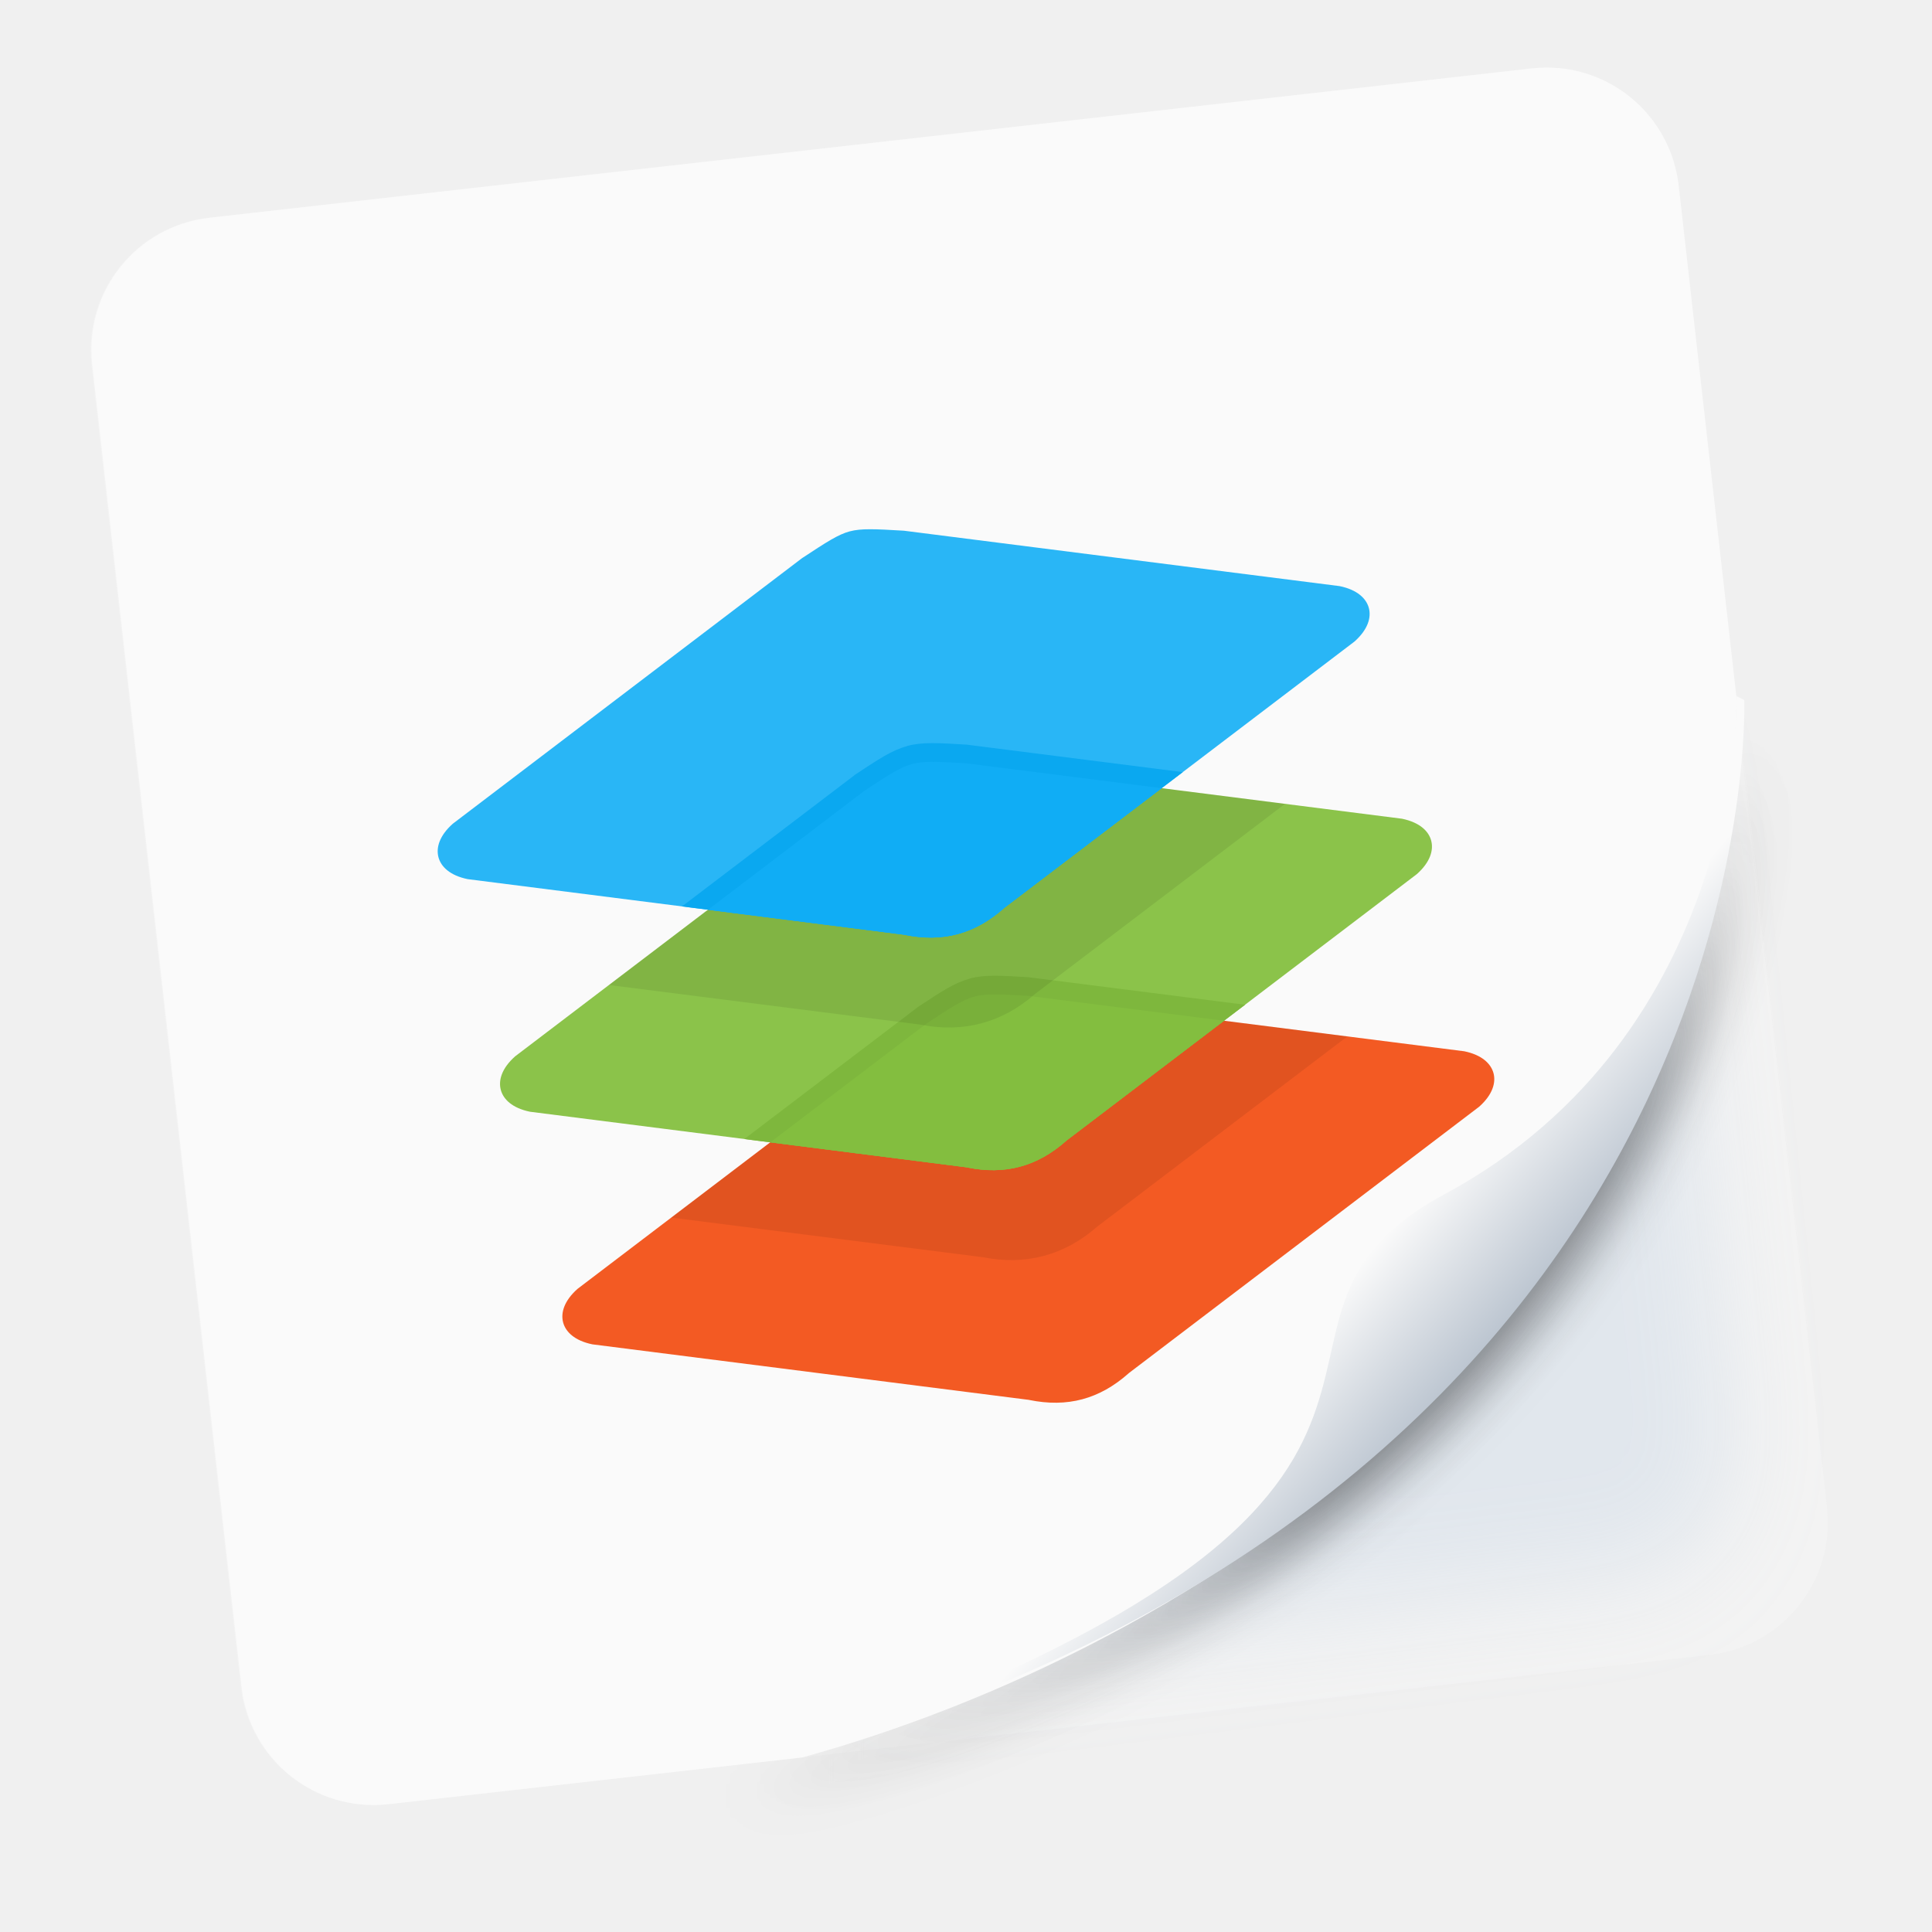
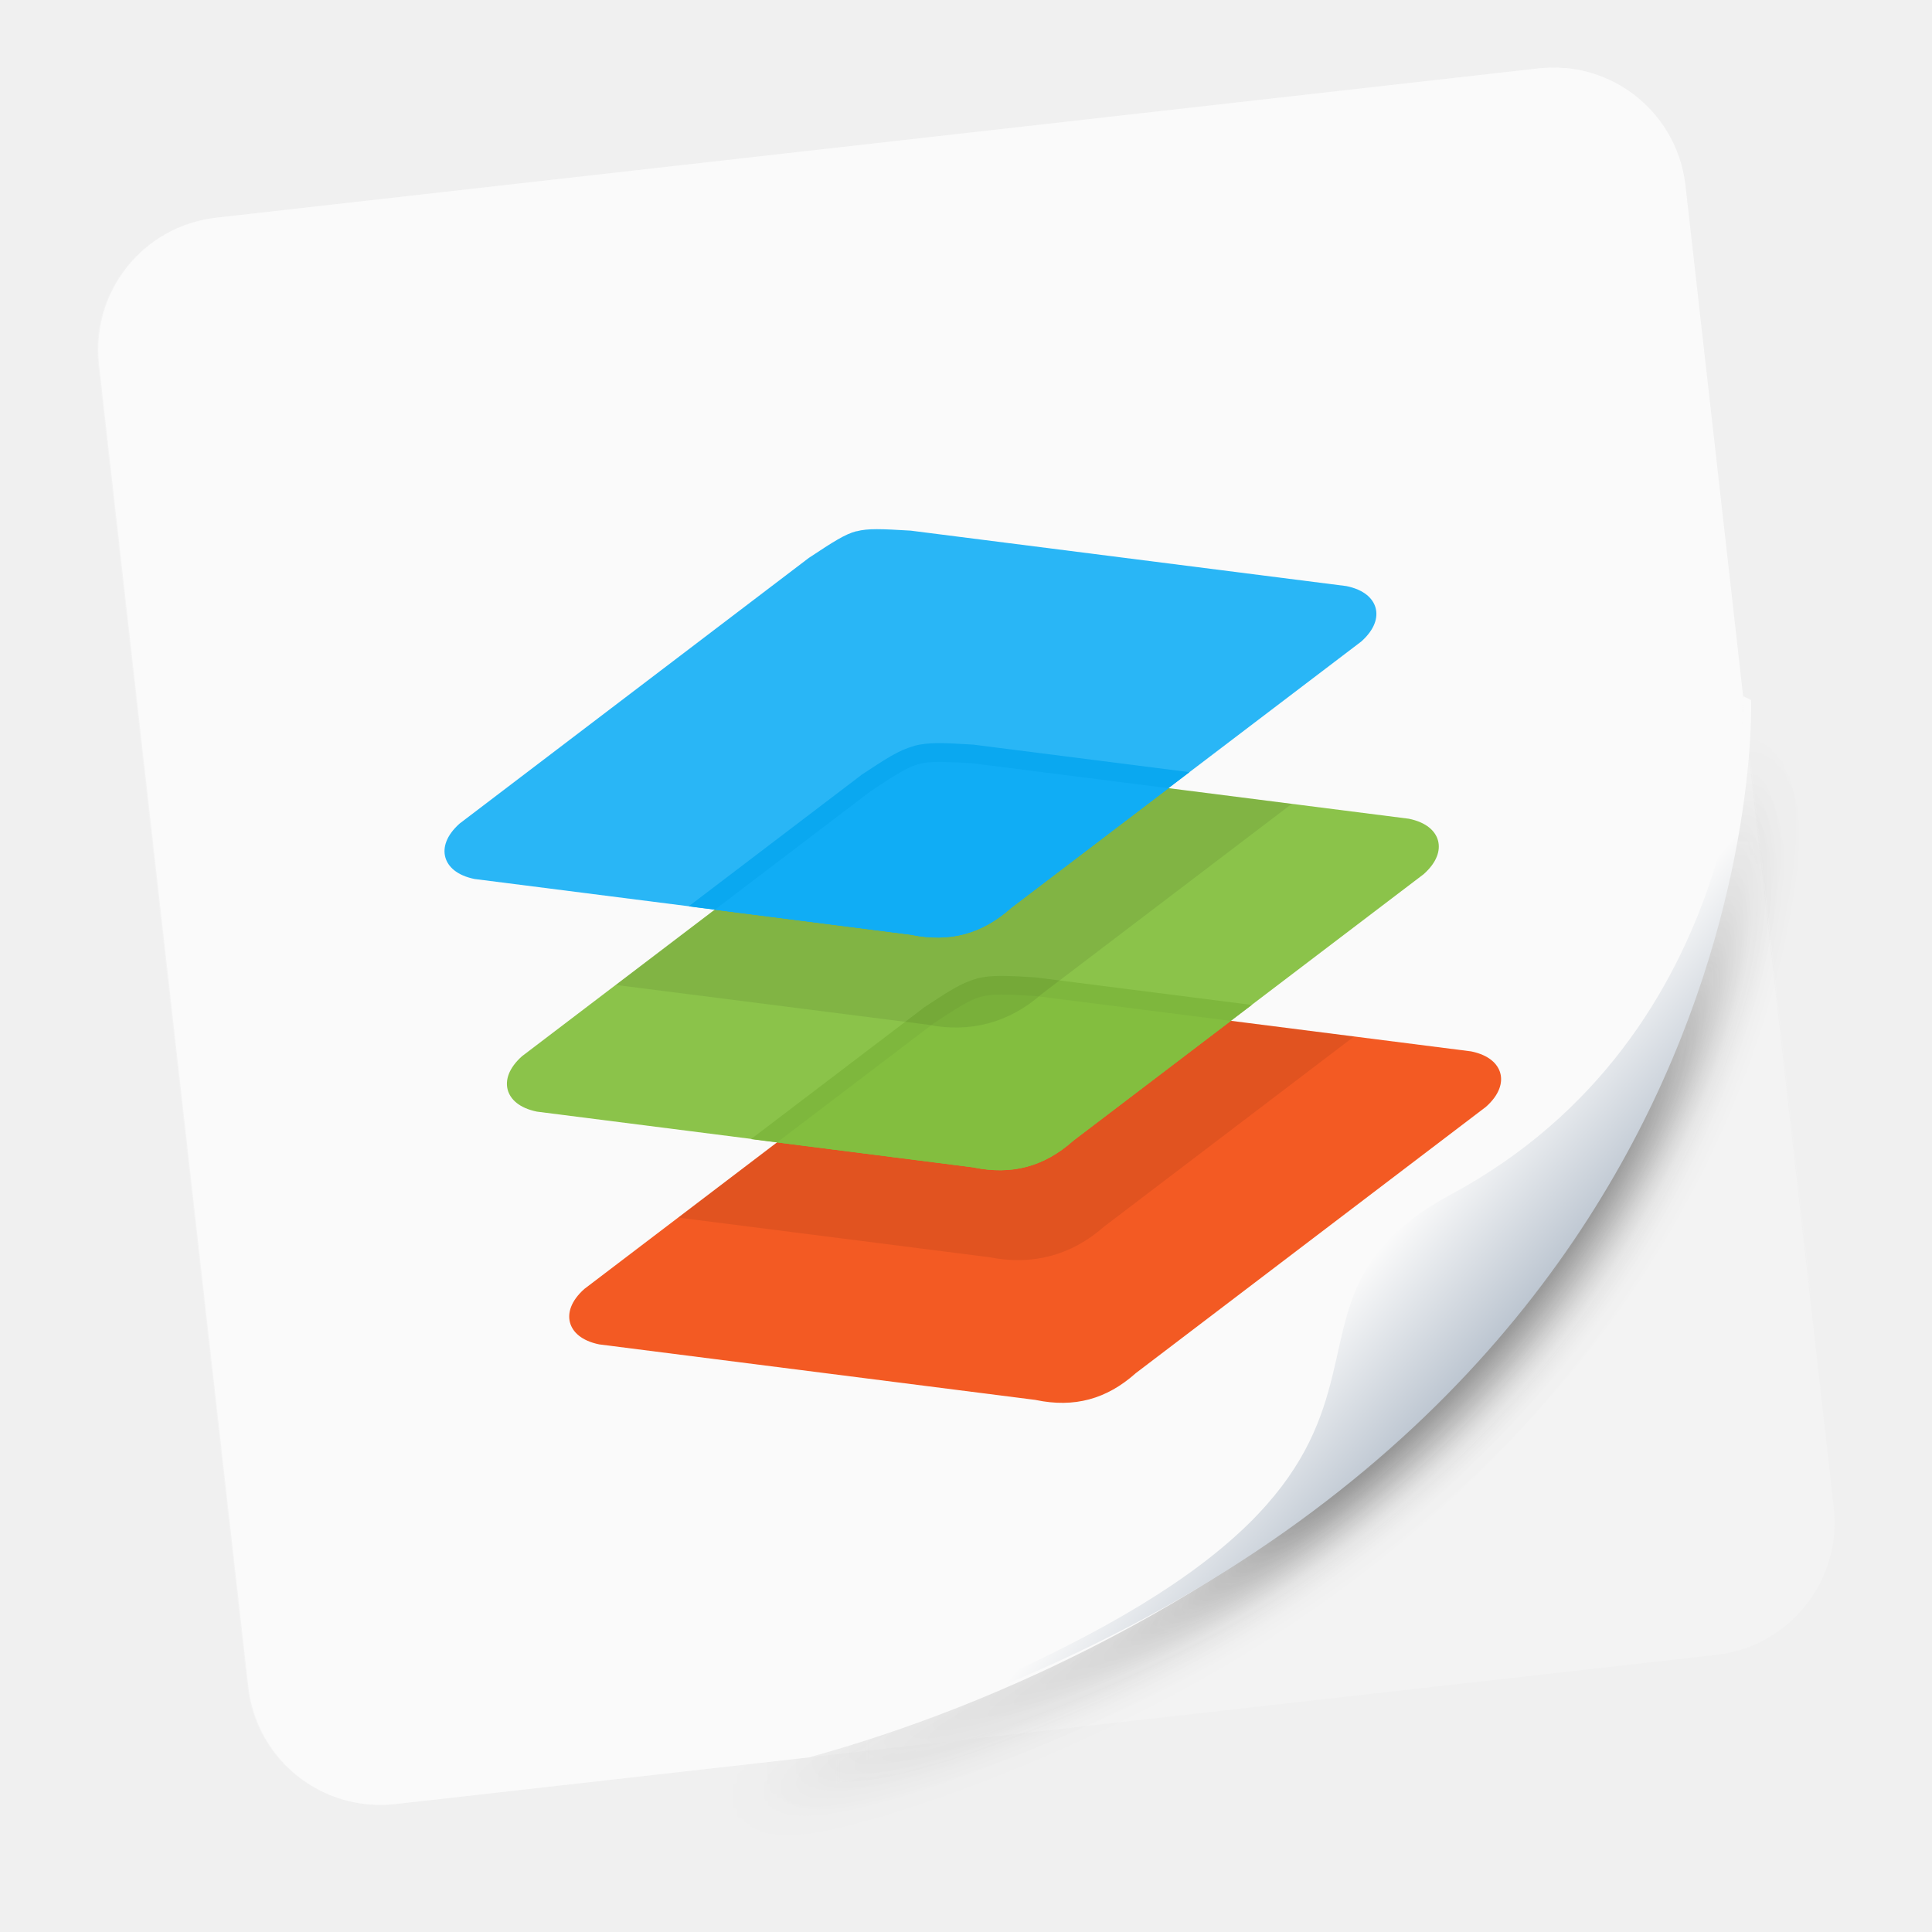
- <svg xmlns="http://www.w3.org/2000/svg" width="64" height="64" version="1.1">
+ <svg xmlns="http://www.w3.org/2000/svg" width="64" height="64" version="1.1" viewBox="0 0 16.933 16.933">
  <defs>
-     <style type="text/css" />
-     <style type="text/css" />
-     <linearGradient id="linearGradient938" x1="80.368" x2="82.141" y1="13.177" y2="14.704" gradientTransform="matrix(3.6342 0 0 3.6342 -246.71 -6.3936)" gradientUnits="userSpaceOnUse">
+     <filter id="filter1066-3" x="-.064" y="-.057" width="1.128" height="1.113" color-interpolation-filters="sRGB">
+       <feGaussianBlur stdDeviation="0.227" />
+     </filter>
+     <linearGradient id="linearGradient938-7" x1="80.368" x2="82.141" y1="13.177" y2="14.704" gradientTransform="matrix(.96155 0 0 .96155 -63.147 -.99239)" gradientUnits="userSpaceOnUse">
      <stop stop-color="#fafafa" offset="0" />
      <stop stop-color="#90a0b3" offset="1" />
    </linearGradient>
-     <filter id="filter1066" x="-.064" y="-.057" width="1.128" height="1.113" color-interpolation-filters="sRGB">
-       <feGaussianBlur stdDeviation="0.227" />
-     </filter>
-     <filter id="filter1100" x="-.122" y="-.118" width="1.244" height="1.237" color-interpolation-filters="sRGB">
-       <feGaussianBlur stdDeviation="0.476" />
-     </filter>
  </defs>
-   <circle cx="-1248.7" cy="-1241.6" r="0" fill="#5e4aa6" />
-   <circle cx="-149.15" cy="23.855" r="0" fill="#5e4aa6" fill-rule="evenodd" />
-   <style type="text/css">.st0{opacity:0.15;fill:#45413C;}
- 	.st1{fill:#FFE500;}
- 	.st2{fill:#EBCB00;}
- 	.st3{fill:none;stroke:#45413C;stroke-linecap:round;stroke-linejoin:round;stroke-miterlimit:10;}
- 	.st4{fill:#FFAA54;}
- 	.st5{fill:#FF8A14;}
- 	.st6{fill:#FFB0CA;stroke:#45413C;stroke-linecap:round;stroke-linejoin:round;stroke-miterlimit:10;}
- 	.st7{fill:#FF87AF;stroke:#45413C;stroke-linecap:round;stroke-linejoin:round;stroke-miterlimit:10;}
- 	.st8{fill:#FFCC99;}
- 	.st9{fill:#FFFFFF;}
- 	.st10{fill:#F0F0F0;}
- 	.st11{fill:#BF8256;}
- 	.st12{fill:#915E3A;}
- 	.st13{fill:#DEA47A;}
- 	.st14{fill:#F0D5A8;}
- 	.st15{fill:#DEBB7E;}
- 	.st16{fill:#F7E5C6;}
- 	.st17{fill:#FF8A14;stroke:#45413C;stroke-linecap:round;stroke-linejoin:round;stroke-miterlimit:10;}
- 	.st18{fill:#FFF5E3;}
- 	.st19{fill:#FFF48C;}
- 	.st20{fill:#FFFACF;}
- 	.st21{fill:#FFFCE5;}
- 	.st22{fill:#FF87AF;}
- 	.st23{fill:#FFB0CA;}
- 	.st24{fill:#FFE500;stroke:#45413C;stroke-linecap:round;stroke-linejoin:round;stroke-miterlimit:10;}
- 	.st25{fill:#9CEB60;stroke:#45413C;stroke-linecap:round;stroke-linejoin:round;stroke-miterlimit:10;}
- 	.st26{fill:#FFFACF;stroke:#45413C;stroke-linecap:round;stroke-linejoin:round;stroke-miterlimit:10;}
- 	.st27{fill:#00F5BC;stroke:#45413C;stroke-linecap:round;stroke-linejoin:round;stroke-miterlimit:10;}
- 	.st28{fill:#BF8256;stroke:#45413C;stroke-linecap:round;stroke-linejoin:round;stroke-miterlimit:10;}
- 	.st29{fill:#FFE3CF;stroke:#45413C;stroke-linecap:round;stroke-linejoin:round;stroke-miterlimit:10;}
- 	.st30{fill:#FF6242;}
- 	.st31{fill:#FF866E;}
- 	.st32{fill:none;stroke:#E04122;stroke-linecap:round;stroke-linejoin:round;stroke-miterlimit:10;}
- 	.st33{fill:#FFFEF2;stroke:#45413C;stroke-linecap:round;stroke-linejoin:round;stroke-miterlimit:10;}
- 	.st34{fill:#FF6242;stroke:#45413C;stroke-linecap:round;stroke-linejoin:round;stroke-miterlimit:10;}
- 	.st35{fill:#FFA694;}
- 	.st36{fill:#FFFFFF;stroke:#45413C;stroke-linecap:round;stroke-linejoin:round;stroke-miterlimit:10;}
- 	.st37{fill:#FFFEF2;}
- 	.st38{fill:#FF6196;}
- 	.st39{fill:#B89558;}
- 	.st40{fill:none;stroke:#915E3A;stroke-linecap:round;stroke-linejoin:round;stroke-miterlimit:10;}
- 	.st41{fill:#DEBB7E;stroke:#45413C;stroke-linecap:round;stroke-linejoin:round;stroke-miterlimit:10;}
- 	.st42{fill:#6DD627;stroke:#45413C;stroke-linecap:round;stroke-linejoin:round;stroke-miterlimit:10;}
- 	.st43{fill:#E5F8FF;}
- 	.st44{fill:#E8F4FA;}
- 	.st45{fill:#E8F4FA;stroke:#45413C;stroke-linecap:round;stroke-linejoin:round;stroke-miterlimit:10;}
- 	.st46{fill:#FFCCDD;}
- 	.st47{fill:#E5F8FF;stroke:#45413C;stroke-linecap:round;stroke-linejoin:round;stroke-miterlimit:10;}
- 	.st48{fill:#00B8F0;stroke:#45413C;stroke-linecap:round;stroke-linejoin:round;stroke-miterlimit:10;}
- 	.st49{fill:#00B8F0;}
- 	.st50{fill:#4ACFFF;}
- 	.st51{fill:#E04122;}
- 	.st52{fill:#E04122;stroke:#45413C;stroke-linecap:round;stroke-linejoin:round;stroke-miterlimit:10;}
- 	.st53{fill:#87898C;}
- 	.st54{fill:#BDBEC0;}
- 	.st55{fill:#656769;}
- 	.st56{fill:#525252;}
- 	.st57{fill:#FFF48C;stroke:#45413C;stroke-linecap:round;stroke-linejoin:round;stroke-miterlimit:10;}
- 	.st58{fill:#6DD627;}
- 	.st59{fill:#EB6D00;}
- 	.st60{fill:#46B000;}
- 	.st61{fill:#80DDFF;}
- 	.st62{fill:#DAEDF7;}
- 	.st63{fill:#BF8DF2;stroke:#45413C;stroke-linecap:round;stroke-linejoin:round;stroke-miterlimit:10;}
- 	.st64{fill:#9F5AE5;stroke:#45413C;stroke-linecap:round;stroke-linejoin:round;stroke-miterlimit:10;}
- 	.st65{fill:#C8FFA1;}
- 	.st66{fill:#E4FFD1;}
- 	.st67{fill:#9CEB60;}
- 	.st68{fill:#E5FEFF;}
- 	.st69{fill:#B8ECFF;}
- 	.st70{fill:#E0E0E0;stroke:#45413C;stroke-linecap:round;stroke-linejoin:round;stroke-miterlimit:10;}
- 	.st71{fill:#E0E0E0;}
- 	.st72{fill:none;stroke:#4F4B45;stroke-linejoin:round;stroke-miterlimit:10;}
- 	.st73{fill:none;stroke:#4F4B45;stroke-linecap:round;stroke-linejoin:round;stroke-miterlimit:10;}
- 	.st74{fill:#E0366F;stroke:#45413C;stroke-linecap:round;stroke-linejoin:round;stroke-miterlimit:10;}
- 	.st75{fill:none;stroke:#45413C;stroke-miterlimit:10;}
- 	.st76{fill:#FF866E;stroke:#45413C;stroke-linecap:round;stroke-linejoin:round;stroke-miterlimit:10;}
- 	.st77{fill:#45413C;stroke:#45413C;stroke-linecap:round;stroke-linejoin:round;stroke-miterlimit:10;}
- 	.st78{fill:#9F5AE5;}
- 	.st79{fill:#803EC2;}
- 	.st80{fill:#803EC2;stroke:#45413C;stroke-linecap:round;stroke-linejoin:round;stroke-miterlimit:10;}
- 	.st81{fill:#BF8DF2;}
- 	.st82{fill:#FFAA54;stroke:#45413C;stroke-linecap:round;stroke-linejoin:round;stroke-miterlimit:10;}
- 	.st83{fill:none;stroke:#45413C;stroke-linejoin:round;stroke-miterlimit:10;}
- 	.st84{fill:#FFCCDD;stroke:#45413C;stroke-linecap:round;stroke-linejoin:round;stroke-miterlimit:10;}
- 	.st85{fill:#FF6196;stroke:#45413C;stroke-linecap:round;stroke-linejoin:round;stroke-miterlimit:10;}
- 	.st86{fill:#FFE5EE;}
- 	.st87{fill:#F7E5C6;stroke:#45413C;stroke-linecap:round;stroke-linejoin:round;stroke-miterlimit:10;}
- 	.st88{fill:#E5FFF9;}
- 	.st89{fill:none;stroke:#45413C;stroke-width:1.006;stroke-linecap:round;stroke-linejoin:round;stroke-miterlimit:10;}
- 	.st90{fill:#4AEFF7;}
- 	.st91{fill:#A6FBFF;}
- 	.st92{fill:#E5FEFF;stroke:#45413C;stroke-linecap:round;stroke-linejoin:round;stroke-miterlimit:10;}
- 	.st93{fill:#46B000;stroke:#45413C;stroke-linecap:round;stroke-linejoin:round;stroke-miterlimit:10;}
- 	.st94{fill:#FFFFFF;stroke:#45413C;stroke-linejoin:round;stroke-miterlimit:10;}
- 	.st95{fill:#FFFFFF;stroke:#45413C;stroke-miterlimit:10;}
- 	.st96{fill:#009FD9;}
- 	.st97{fill:#00DFEB;}
- 	.st98{fill:#C0DCEB;stroke:#45413C;stroke-linecap:round;stroke-linejoin:round;stroke-miterlimit:10;}
- 	.st99{fill:#00DFEB;stroke:#45413C;stroke-linecap:round;stroke-linejoin:round;stroke-miterlimit:10;}
- 	.st100{fill:#FFE5EE;stroke:#45413C;stroke-linecap:round;stroke-linejoin:round;stroke-miterlimit:10;}
- 	.st101{fill:#8CA4B8;}
- 	.st102{fill:#ADC4D9;}
- 	.st103{fill:#656769;stroke:#45413C;stroke-linecap:round;stroke-linejoin:round;stroke-miterlimit:10;}
- 	.st104{fill:#F0F0F0;stroke:#45413C;stroke-linecap:round;stroke-linejoin:round;stroke-miterlimit:10;}
- 	.st105{fill:#C0DCEB;}
- 	.st106{fill:#45413C;}
- 	.st107{fill:#FFCABF;}
- 	.st108{fill:#87898C;stroke:#45413C;stroke-linecap:round;stroke-linejoin:round;stroke-miterlimit:10;}
- 	.st109{fill:#EBCB00;stroke:#45413C;stroke-linecap:round;stroke-linejoin:round;stroke-miterlimit:10;}</style>
-   <circle cx="-1248.7" cy="-1241.6" r="0" fill="#5e4aa6" />
-   <g transform="matrix(3.7796 0 0 3.7796 -5.9149e-5 -2.9142e-5)" fill="#5e4aa6" stroke-width=".265">
-     <circle cx="-330.38" cy="-328.5" r="0" />
-     <circle cx="-39.462" cy="6.311" r="0" fill-rule="evenodd" />
-     <circle cx="-330.38" cy="-328.5" r="0" image-rendering="optimizeSpeed" />
-   </g>
-   <rect transform="rotate(-6.4422)" x="1.653" y="7.943" width="52.884" height="52.884" ry="4.411" fill="#f3f3f3" stroke-width="3.634" />
-   <path transform="matrix(3.9047 0 0 3.6648 -168.12 -11.586)" d="m57.818 9.829s0.054 3.078-2.664 4.541c-2.245 1.208 0.939 2.689-5.86 5.099 8.851-2.575 8.524-9.64 8.524-9.64z" fill="#141414" filter="url(#filter1066)" opacity=".3" />
-   <path transform="matrix(3.1593 0 0 3.4556 -127.22 -11.477)" d="m57.594 9.732c-0.154 5.725-5.052 8.686-8.523 9.64l8.286-0.936c0.668-0.075 1.145-0.674 1.07-1.343z" fill="#9cb8d7" filter="url(#filter1100)" opacity=".2" />
-   <path transform="matrix(3.794 0 0 3.5353 -161.57 -9.8822)" d="m57.818 9.829s0.054 3.078-2.664 4.541c-2.245 1.208 0.939 2.689-5.86 5.099 8.851-2.575 8.524-9.64 8.524-9.64z" fill="#141414" filter="url(#filter1066)" opacity=".3" />
-   <path d="m51.629 2.257c-0.292-0.026-0.592-0.023-0.896 0.011l-43.787 4.945c-2.428 0.274-4.163 2.449-3.889 4.877l4.945 43.787c0.274 2.428 2.449 4.162 4.877 3.888l13.693-1.546c12.616-3.47 30.399-14.233 30.957-35.029l3.024 26.752-4.943-43.787c-0.24-2.125-1.936-3.719-3.983-3.901z" fill="#fafafa" stroke-width="3.634" />
-   <path d="m57.525 23.062s0.195 11.187-9.68 16.502c-8.159 4.391 3.411 9.773-21.296 18.531 32.165-9.357 31.232-34.905 31.232-34.905z" fill="url(#linearGradient938)" stroke-width="3.634" />
-   <g transform="matrix(.80725 0 0 .80725 6.1688 6.1457)" stroke-width=".76">
-     <path d="m32.343 33.281c0.468-0.125 1.03-0.098 2.223-0.027l17.882 2.273c0.728 0.151 1.094 0.512 1.198 0.899 0.103 0.385-0.033 0.881-0.589 1.376l-14.375 10.931-0.01 0.01c-1.195 1.06-2.513 1.413-4.078 1.093l-0.014-0.004-17.915-2.279c-0.729-0.151-1.095-0.512-1.198-0.898s0.033-0.882 0.589-1.377l14.343-10.907 0.006-0.002c0.998-0.658 1.471-0.963 1.938-1.088z" fill="#f35a23" overflow="visible" style="font-feature-settings:normal;font-variant-alternates:normal;font-variant-caps:normal;font-variant-ligatures:normal;font-variant-numeric:normal;font-variant-position:normal;isolation:auto;mix-blend-mode:normal;shape-padding:0;text-decoration-color:#000000;text-decoration-line:none;text-decoration-style:solid;text-indent:0;text-orientation:mixed;text-transform:none;white-space:normal" />
-     <path d="m32.343 33.281 5.95e-4 0.002c-0.468 0.125-0.941 0.429-1.939 1.088l-0.006 0.002-10.491 7.979 12.792 1.627c1.744 0.349 3.346-0.081 4.683-1.255l10.265-7.806-13.081-1.664c-1.193-0.071-1.755-0.098-2.223 0.027z" fill-opacity=".078" overflow="visible" style="font-feature-settings:normal;font-variant-alternates:normal;font-variant-caps:normal;font-variant-ligatures:normal;font-variant-numeric:normal;font-variant-position:normal;isolation:auto;mix-blend-mode:normal;shape-padding:0;text-decoration-color:#000000;text-decoration-line:none;text-decoration-style:solid;text-indent:0;text-orientation:mixed;text-transform:none;white-space:normal" />
-     <path d="m29.786 23.737c0.468-0.125 1.03-0.098 2.223-0.027l17.882 2.274c0.728 0.151 1.094 0.511 1.197 0.897 0.104 0.387-0.033 0.882-0.589 1.377l-14.375 10.93-0.01 0.01c-1.195 1.06-2.513 1.413-4.078 1.093l-0.014-0.004-17.915-2.279c-0.729-0.15-1.095-0.511-1.198-0.898-0.103-0.386 0.033-0.882 0.589-1.376l14.343-10.907 0.006-0.002c0.998-0.658 1.471-0.963 1.938-1.088z" fill="#8bc34a" overflow="visible" style="font-feature-settings:normal;font-variant-alternates:normal;font-variant-caps:normal;font-variant-ligatures:normal;font-variant-numeric:normal;font-variant-position:normal;isolation:auto;mix-blend-mode:normal;shape-padding:0;text-decoration-color:#000000;text-decoration-line:none;text-decoration-style:solid;text-indent:0;text-orientation:mixed;text-transform:none;white-space:normal" />
-     <path d="m32.145 32.542 2e-3 0.007c-0.632 0.169-1.163 0.528-2.166 1.19l-0.01 0.01-9e-3 0.01-7.061 5.37 9.122 1.16 0.014 0.004c1.565 0.32 2.882-0.033 4.078-1.093l0.01-0.01 7.327-5.572-8.821-1.122-0.014-5e-3c-1.2-0.072-1.839-0.118-2.471 0.052z" fill="#7eb73d" overflow="visible" style="font-feature-settings:normal;font-variant-alternates:normal;font-variant-caps:normal;font-variant-ligatures:normal;font-variant-numeric:normal;font-variant-position:normal;isolation:auto;mix-blend-mode:normal;shape-padding:0;text-decoration-color:#000000;text-decoration-line:none;text-decoration-style:solid;text-indent:0;text-orientation:mixed;text-transform:none;white-space:normal" />
-     <path d="m32.343 33.281 5.95e-4 0.002c-0.468 0.125-0.941 0.429-1.939 1.088l-0.006 0.002-6.433 4.892 8.056 1.024 0.014 0.004c1.565 0.32 2.882-0.033 4.078-1.093l0.01-0.01 6.463-4.916-8.021-1.02c-1.193-0.071-1.755-0.098-2.223 0.027z" fill="#83be3f" overflow="visible" style="font-feature-settings:normal;font-variant-alternates:normal;font-variant-caps:normal;font-variant-ligatures:normal;font-variant-numeric:normal;font-variant-position:normal;isolation:auto;mix-blend-mode:normal;shape-padding:0;text-decoration-color:#000000;text-decoration-line:none;text-decoration-style:solid;text-indent:0;text-orientation:mixed;text-transform:none;white-space:normal" />
-     <path d="m29.786 23.737 5.96e-4 0.002c-0.468 0.125-0.941 0.429-1.939 1.088l-0.006 0.002-10.491 7.979 12.792 1.627c1.744 0.349 3.346-0.081 4.683-1.255l10.265-7.806-13.081-1.664c-1.193-0.071-1.755-0.098-2.223 0.027z" fill-opacity=".078" overflow="visible" style="font-feature-settings:normal;font-variant-alternates:normal;font-variant-caps:normal;font-variant-ligatures:normal;font-variant-numeric:normal;font-variant-position:normal;isolation:auto;mix-blend-mode:normal;shape-padding:0;text-decoration-color:#000000;text-decoration-line:none;text-decoration-style:solid;text-indent:0;text-orientation:mixed;text-transform:none;white-space:normal" />
-     <path d="m27.228 14.192c0.468-0.125 1.03-0.098 2.223-0.027l17.882 2.274c0.728 0.151 1.094 0.511 1.197 0.897 0.104 0.387-0.033 0.882-0.589 1.377l-14.375 10.93-0.01 0.01c-1.195 1.06-2.513 1.413-4.078 1.093l-0.014-0.004-17.915-2.279c-0.729-0.15-1.095-0.511-1.198-0.898-0.103-0.386 0.033-0.882 0.589-1.376l14.343-10.907 0.006-0.002c0.998-0.658 1.471-0.963 1.938-1.088z" fill="#29b6f6" overflow="visible" style="font-feature-settings:normal;font-variant-alternates:normal;font-variant-caps:normal;font-variant-ligatures:normal;font-variant-numeric:normal;font-variant-position:normal;isolation:auto;mix-blend-mode:normal;shape-padding:0;text-decoration-color:#000000;text-decoration-line:none;text-decoration-style:solid;text-indent:0;text-orientation:mixed;text-transform:none;white-space:normal" />
-     <path d="m29.588 22.999 0.001 0.004c-0.632 0.169-1.163 0.528-2.166 1.19l-0.01 0.01-9e-3 0.01-7.061 5.37 9.122 1.16 0.014 0.004c1.565 0.32 2.882-0.033 4.078-1.093l0.01-0.01 7.327-5.572-8.821-1.122-0.014-0.004c-1.2-0.072-1.839-0.117-2.471 0.052z" fill="#0aa8f0" overflow="visible" style="font-feature-settings:normal;font-variant-alternates:normal;font-variant-caps:normal;font-variant-ligatures:normal;font-variant-numeric:normal;font-variant-position:normal;isolation:auto;mix-blend-mode:normal;shape-padding:0;text-decoration-color:#000000;text-decoration-line:none;text-decoration-style:solid;text-indent:0;text-orientation:mixed;text-transform:none;white-space:normal" />
-     <path d="m29.786 23.737 5.96e-4 0.002c-0.468 0.125-0.941 0.429-1.939 1.088l-0.006 0.002-6.433 4.892 8.056 1.024 0.014 0.004c1.565 0.32 2.882-0.033 4.078-1.093l0.01-0.01 6.463-4.916-8.021-1.02c-1.193-0.071-1.755-0.098-2.223 0.027z" fill="#10adf5" overflow="visible" style="font-feature-settings:normal;font-variant-alternates:normal;font-variant-caps:normal;font-variant-ligatures:normal;font-variant-numeric:normal;font-variant-position:normal;isolation:auto;mix-blend-mode:normal;shape-padding:0;text-decoration-color:#000000;text-decoration-line:none;text-decoration-style:solid;text-indent:0;text-orientation:mixed;text-transform:none;white-space:normal" />
+   <g transform="translate(-2.0694 -.69925)">
+     <rect transform="rotate(-6.4422)" x="2.474" y="3.035" width="13.992" height="13.992" ry="1.167" fill="#f3f3f3" stroke-width=".962" />
+     <path transform="matrix(1.0331 0 0 .96964 -42.353 -2.3662)" d="m57.818 9.829s0.054 3.078-2.664 4.541c-2.245 1.208 0.939 2.689-5.86 5.099 8.851-2.575 8.524-9.64 8.524-9.64z" fill="#141414" filter="url(#filter1066-3)" opacity=".3" />
+     <path transform="matrix(1.0038 0 0 .93538 -40.62 -1.9154)" d="m57.818 9.829s0.054 3.078-2.664 4.541c-2.245 1.208 0.939 2.689-5.86 5.099 8.851-2.575 8.524-9.64 8.524-9.64z" fill="#141414" filter="url(#filter1066-3)" opacity=".3" />
+     <path d="m15.789 1.296c-0.077-0.007-0.157-0.006-0.237 0.003l-11.585 1.308c-0.643 0.073-1.101 0.648-1.029 1.29l1.308 11.585c0.073 0.643 0.648 1.101 1.29 1.029l3.623-0.409c3.338-0.918 8.043-3.766 8.191-9.268l0.8 7.078-1.308-11.585c-0.063-0.562-0.512-0.984-1.054-1.032z" fill="#fafafa" stroke-width=".962" />
+     <path d="m17.349 6.801s0.051 2.96-2.561 4.366c-2.159 1.162 0.903 2.586-5.635 4.903 8.51-2.476 8.264-9.235 8.264-9.235z" fill="url(#linearGradient938-7)" stroke-width=".962" />
+     <g stroke-width=".162">
+       <path d="m10.669 9.434c0.1-0.027 0.22-0.021 0.475-0.006l3.819 0.486c0.156 0.032 0.234 0.109 0.256 0.192 0.022 0.082-0.007 0.188-0.126 0.294l-3.07 2.335-0.002 0.002c-0.255 0.226-0.537 0.302-0.871 0.233l-0.003-9e-4 -3.826-0.487c-0.156-0.032-0.234-0.109-0.256-0.192-0.022-0.082 0.007-0.188 0.126-0.294l3.063-2.33 0.001-3.44e-4c0.213-0.141 0.314-0.206 0.414-0.232z" fill="#f35a23" overflow="visible" style="font-feature-settings:normal;font-variant-alternates:normal;font-variant-caps:normal;font-variant-ligatures:normal;font-variant-numeric:normal;font-variant-position:normal;isolation:auto;mix-blend-mode:normal;shape-padding:0;text-decoration-color:#000000;text-decoration-line:none;text-decoration-style:solid;text-indent:0;text-orientation:mixed;text-transform:none;white-space:normal" />
+       <path d="m10.669 9.434 1.27e-4 4.762e-4c-0.1 0.027-0.201 0.092-0.414 0.232l-0.001 3.44e-4 -2.241 1.704 2.732 0.348c0.372 0.074 0.715-0.017 1-0.268l2.192-1.667-2.794-0.355c-0.255-0.015-0.375-0.021-0.475 0.006z" fill-opacity=".078" overflow="visible" style="font-feature-settings:normal;font-variant-alternates:normal;font-variant-caps:normal;font-variant-ligatures:normal;font-variant-numeric:normal;font-variant-position:normal;isolation:auto;mix-blend-mode:normal;shape-padding:0;text-decoration-color:#000000;text-decoration-line:none;text-decoration-style:solid;text-indent:0;text-orientation:mixed;text-transform:none;white-space:normal" />
+       <path d="m10.123 7.395c0.1-0.027 0.22-0.021 0.475-0.006l3.819 0.486c0.156 0.032 0.234 0.109 0.256 0.192 0.022 0.083-7e-3 0.188-0.126 0.294l-3.07 2.334-0.002 0.002c-0.255 0.226-0.537 0.302-0.871 0.233l-0.003-8.99e-4 -3.826-0.487c-0.156-0.032-0.234-0.109-0.256-0.192-0.022-0.082 0.007-0.188 0.126-0.294l3.063-2.33 0.001-3.44e-4c0.213-0.141 0.314-0.206 0.414-0.232z" fill="#8bc34a" overflow="visible" style="font-feature-settings:normal;font-variant-alternates:normal;font-variant-caps:normal;font-variant-ligatures:normal;font-variant-numeric:normal;font-variant-position:normal;isolation:auto;mix-blend-mode:normal;shape-padding:0;text-decoration-color:#000000;text-decoration-line:none;text-decoration-style:solid;text-indent:0;text-orientation:mixed;text-transform:none;white-space:normal" />
+       <path d="m10.626 9.276 4.24e-4 0.002c-0.135 0.036-0.248 0.113-0.463 0.254l-0.002 0.002-0.002 0.002-1.508 1.147 1.948 0.248 0.003 9e-4c0.334 0.068 0.616-7e-3 0.871-0.233l0.002-0.002 1.565-1.19-1.884-0.24-3e-3 -0.001c-0.256-0.015-0.393-0.025-0.528 0.011z" fill="#7eb73d" overflow="visible" style="font-feature-settings:normal;font-variant-alternates:normal;font-variant-caps:normal;font-variant-ligatures:normal;font-variant-numeric:normal;font-variant-position:normal;isolation:auto;mix-blend-mode:normal;shape-padding:0;text-decoration-color:#000000;text-decoration-line:none;text-decoration-style:solid;text-indent:0;text-orientation:mixed;text-transform:none;white-space:normal" />
+       <path d="m10.669 9.434 1.27e-4 4.762e-4c-0.1 0.027-0.201 0.092-0.414 0.232l-0.001 3.44e-4 -1.374 1.045 1.721 0.219 0.003 9e-4c0.334 0.068 0.616-7e-3 0.871-0.233l0.002-0.002 1.38-1.05-1.713-0.218c-0.255-0.015-0.375-0.021-0.475 0.006z" fill="#83be3f" overflow="visible" style="font-feature-settings:normal;font-variant-alternates:normal;font-variant-caps:normal;font-variant-ligatures:normal;font-variant-numeric:normal;font-variant-position:normal;isolation:auto;mix-blend-mode:normal;shape-padding:0;text-decoration-color:#000000;text-decoration-line:none;text-decoration-style:solid;text-indent:0;text-orientation:mixed;text-transform:none;white-space:normal" />
+       <path d="m10.123 7.395 1.27e-4 4.763e-4c-0.1 0.027-0.201 0.092-0.414 0.232l-0.001 3.439e-4 -2.241 1.704 2.732 0.348c0.372 0.075 0.715-0.017 1-0.268l2.192-1.667-2.794-0.355c-0.255-0.015-0.375-0.021-0.475 0.006z" fill-opacity=".078" overflow="visible" style="font-feature-settings:normal;font-variant-alternates:normal;font-variant-caps:normal;font-variant-ligatures:normal;font-variant-numeric:normal;font-variant-position:normal;isolation:auto;mix-blend-mode:normal;shape-padding:0;text-decoration-color:#000000;text-decoration-line:none;text-decoration-style:solid;text-indent:0;text-orientation:mixed;text-transform:none;white-space:normal" />
+       <path d="m9.576 5.356c0.1-0.027 0.22-0.021 0.475-0.006l3.819 0.486c0.156 0.032 0.234 0.109 0.256 0.192 0.022 0.083-7e-3 0.188-0.126 0.294l-3.07 2.334-0.002 0.002c-0.255 0.226-0.537 0.302-0.871 0.233l-0.003-9.005e-4 -3.826-0.487c-0.156-0.032-0.234-0.109-0.256-0.192-0.022-0.082 0.007-0.188 0.126-0.294l3.063-2.33 0.001-3.44e-4c0.213-0.141 0.314-0.206 0.414-0.232z" fill="#29b6f6" overflow="visible" style="font-feature-settings:normal;font-variant-alternates:normal;font-variant-caps:normal;font-variant-ligatures:normal;font-variant-numeric:normal;font-variant-position:normal;isolation:auto;mix-blend-mode:normal;shape-padding:0;text-decoration-color:#000000;text-decoration-line:none;text-decoration-style:solid;text-indent:0;text-orientation:mixed;text-transform:none;white-space:normal" />
+       <path d="m10.08 7.237 2.56e-4 9.525e-4c-0.135 0.036-0.248 0.113-0.463 0.254l-0.002 0.002-0.002 0.002-1.508 1.147 1.948 0.248 0.003 8.996e-4c0.334 0.068 0.616-0.007 0.871-0.233l0.002-0.002 1.565-1.19-1.884-0.24-0.003-8.996e-4c-0.256-0.015-0.393-0.025-0.528 0.011z" fill="#0aa8f0" overflow="visible" style="font-feature-settings:normal;font-variant-alternates:normal;font-variant-caps:normal;font-variant-ligatures:normal;font-variant-numeric:normal;font-variant-position:normal;isolation:auto;mix-blend-mode:normal;shape-padding:0;text-decoration-color:#000000;text-decoration-line:none;text-decoration-style:solid;text-indent:0;text-orientation:mixed;text-transform:none;white-space:normal" />
+       <path d="m10.123 7.395 1.27e-4 4.763e-4c-0.1 0.027-0.201 0.092-0.414 0.232l-0.001 3.439e-4 -1.374 1.045 1.721 0.219 0.003 8.996e-4c0.334 0.068 0.616-0.007 0.871-0.233l0.002-0.002 1.38-1.05-1.713-0.218c-0.255-0.015-0.375-0.021-0.475 0.006z" fill="#10adf5" overflow="visible" style="font-feature-settings:normal;font-variant-alternates:normal;font-variant-caps:normal;font-variant-ligatures:normal;font-variant-numeric:normal;font-variant-position:normal;isolation:auto;mix-blend-mode:normal;shape-padding:0;text-decoration-color:#000000;text-decoration-line:none;text-decoration-style:solid;text-indent:0;text-orientation:mixed;text-transform:none;white-space:normal" />
+     </g>
  </g>
</svg>
